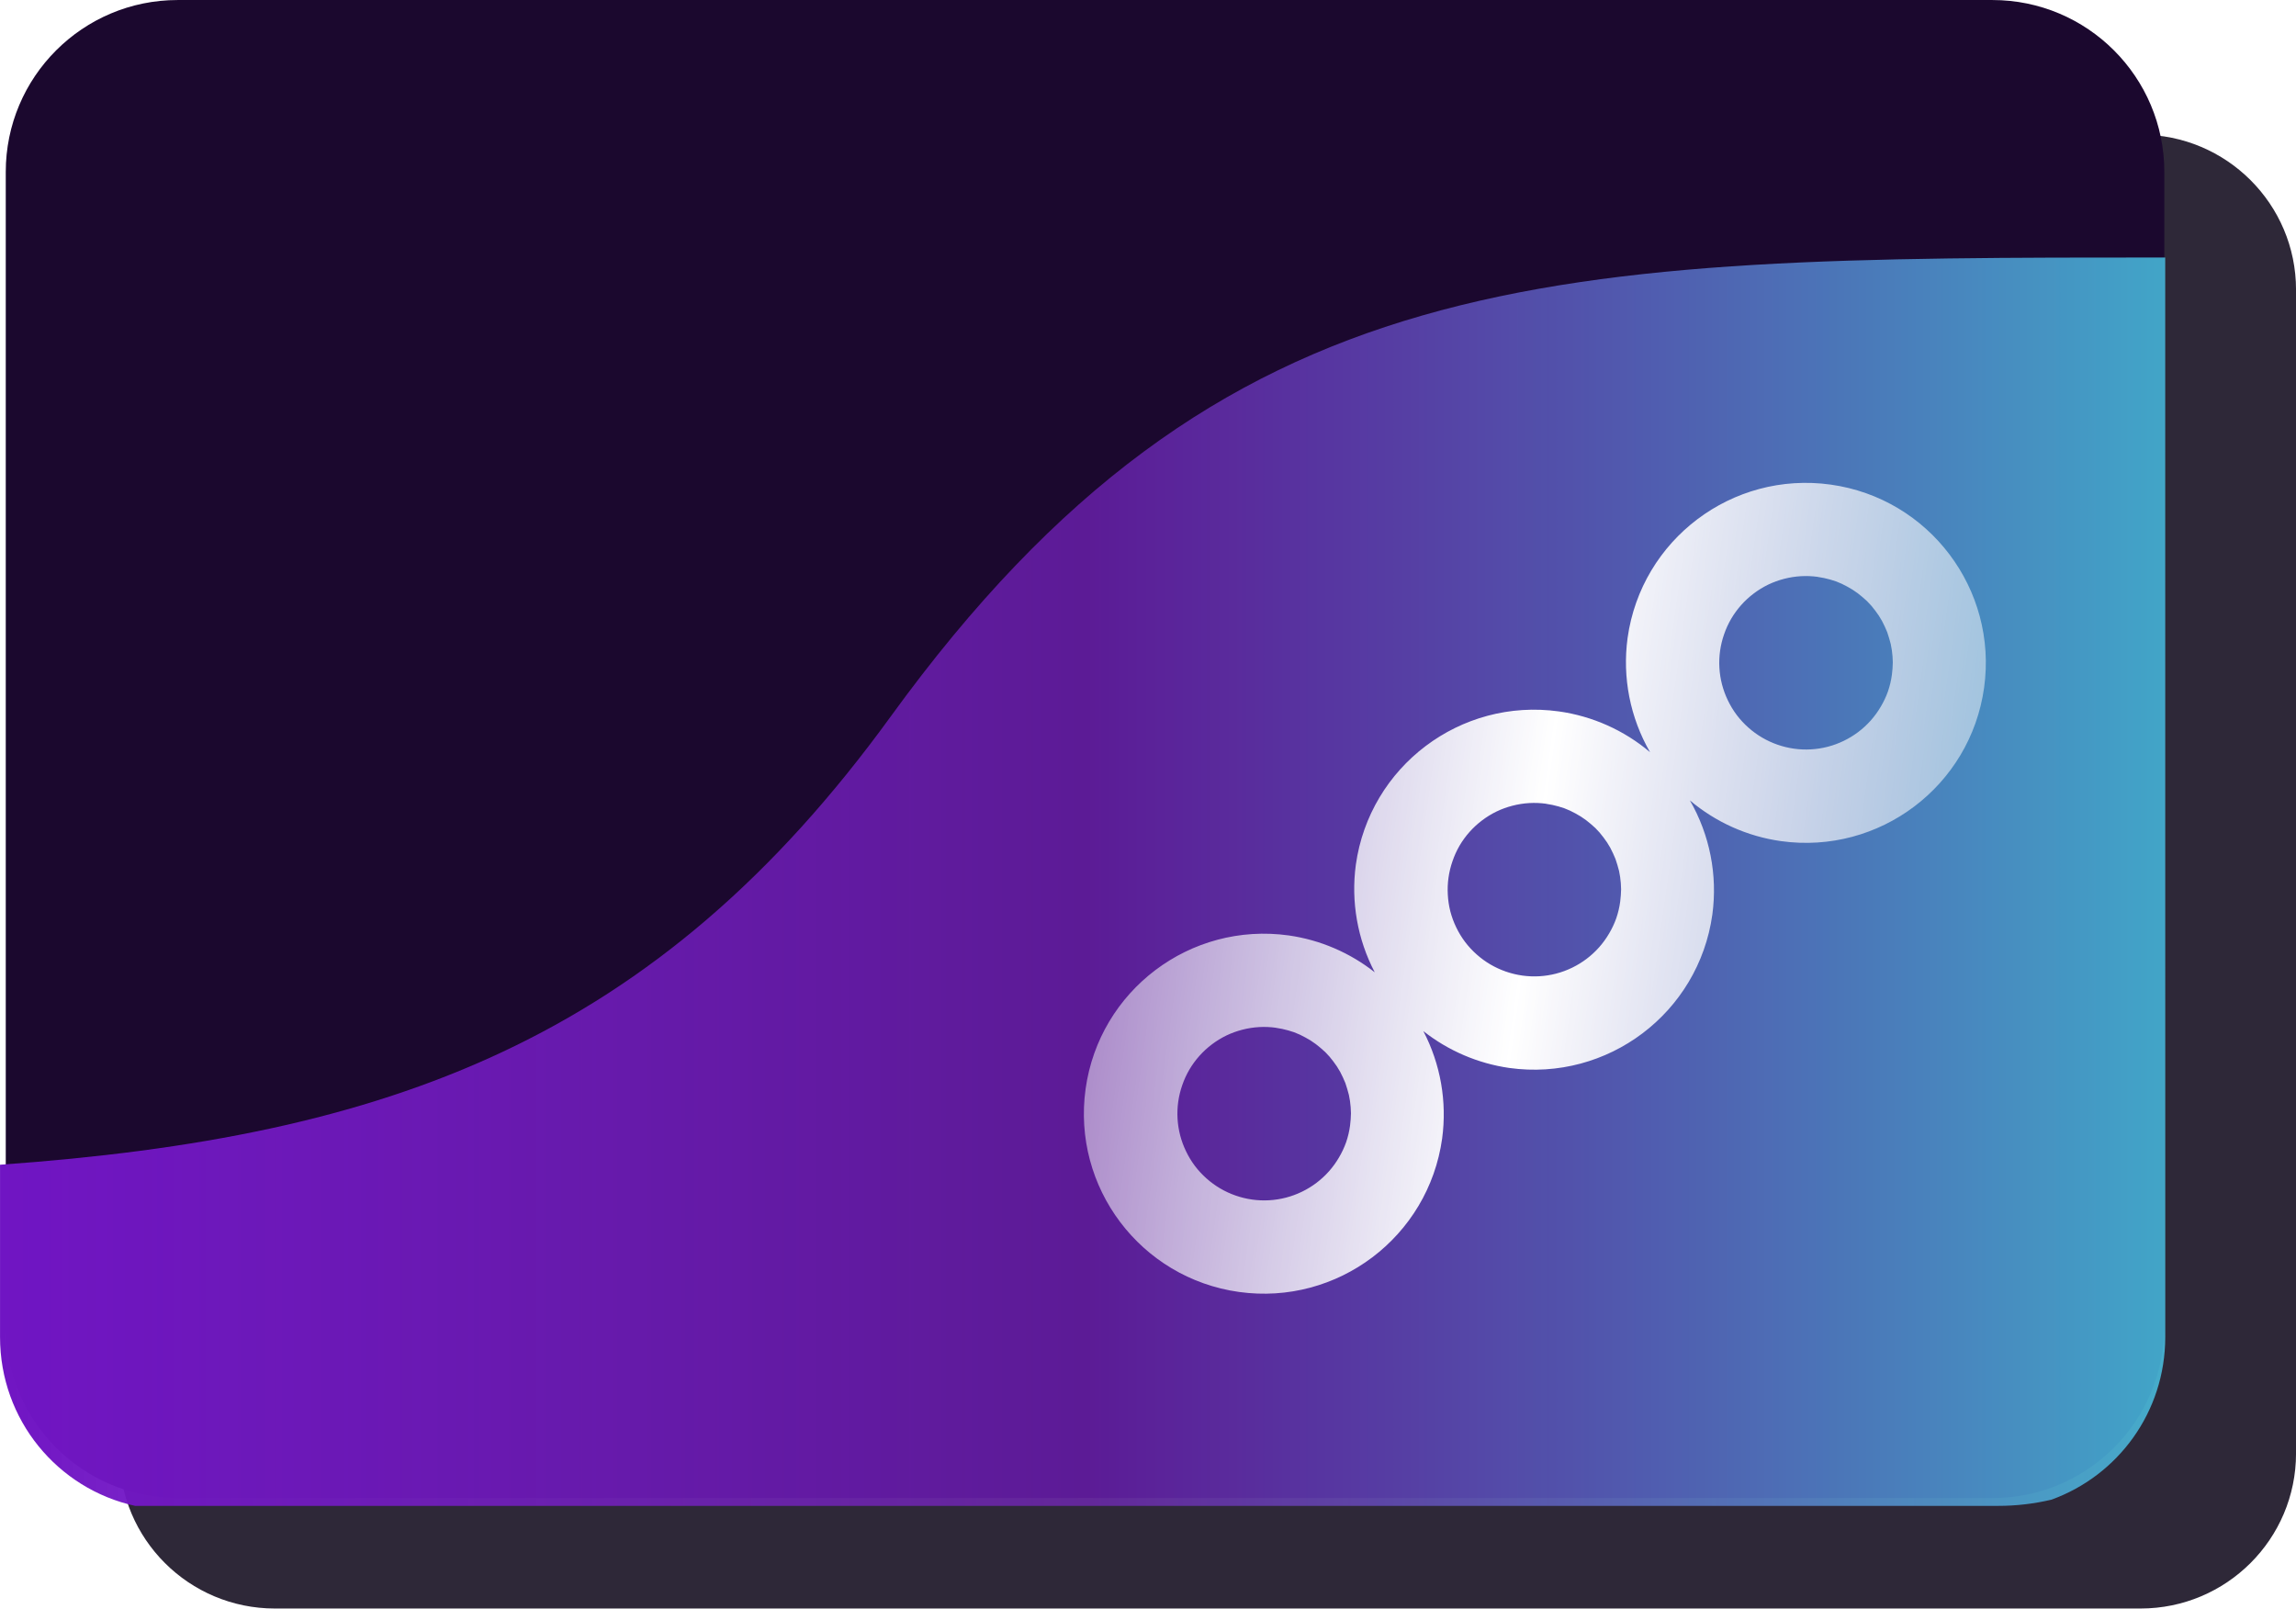
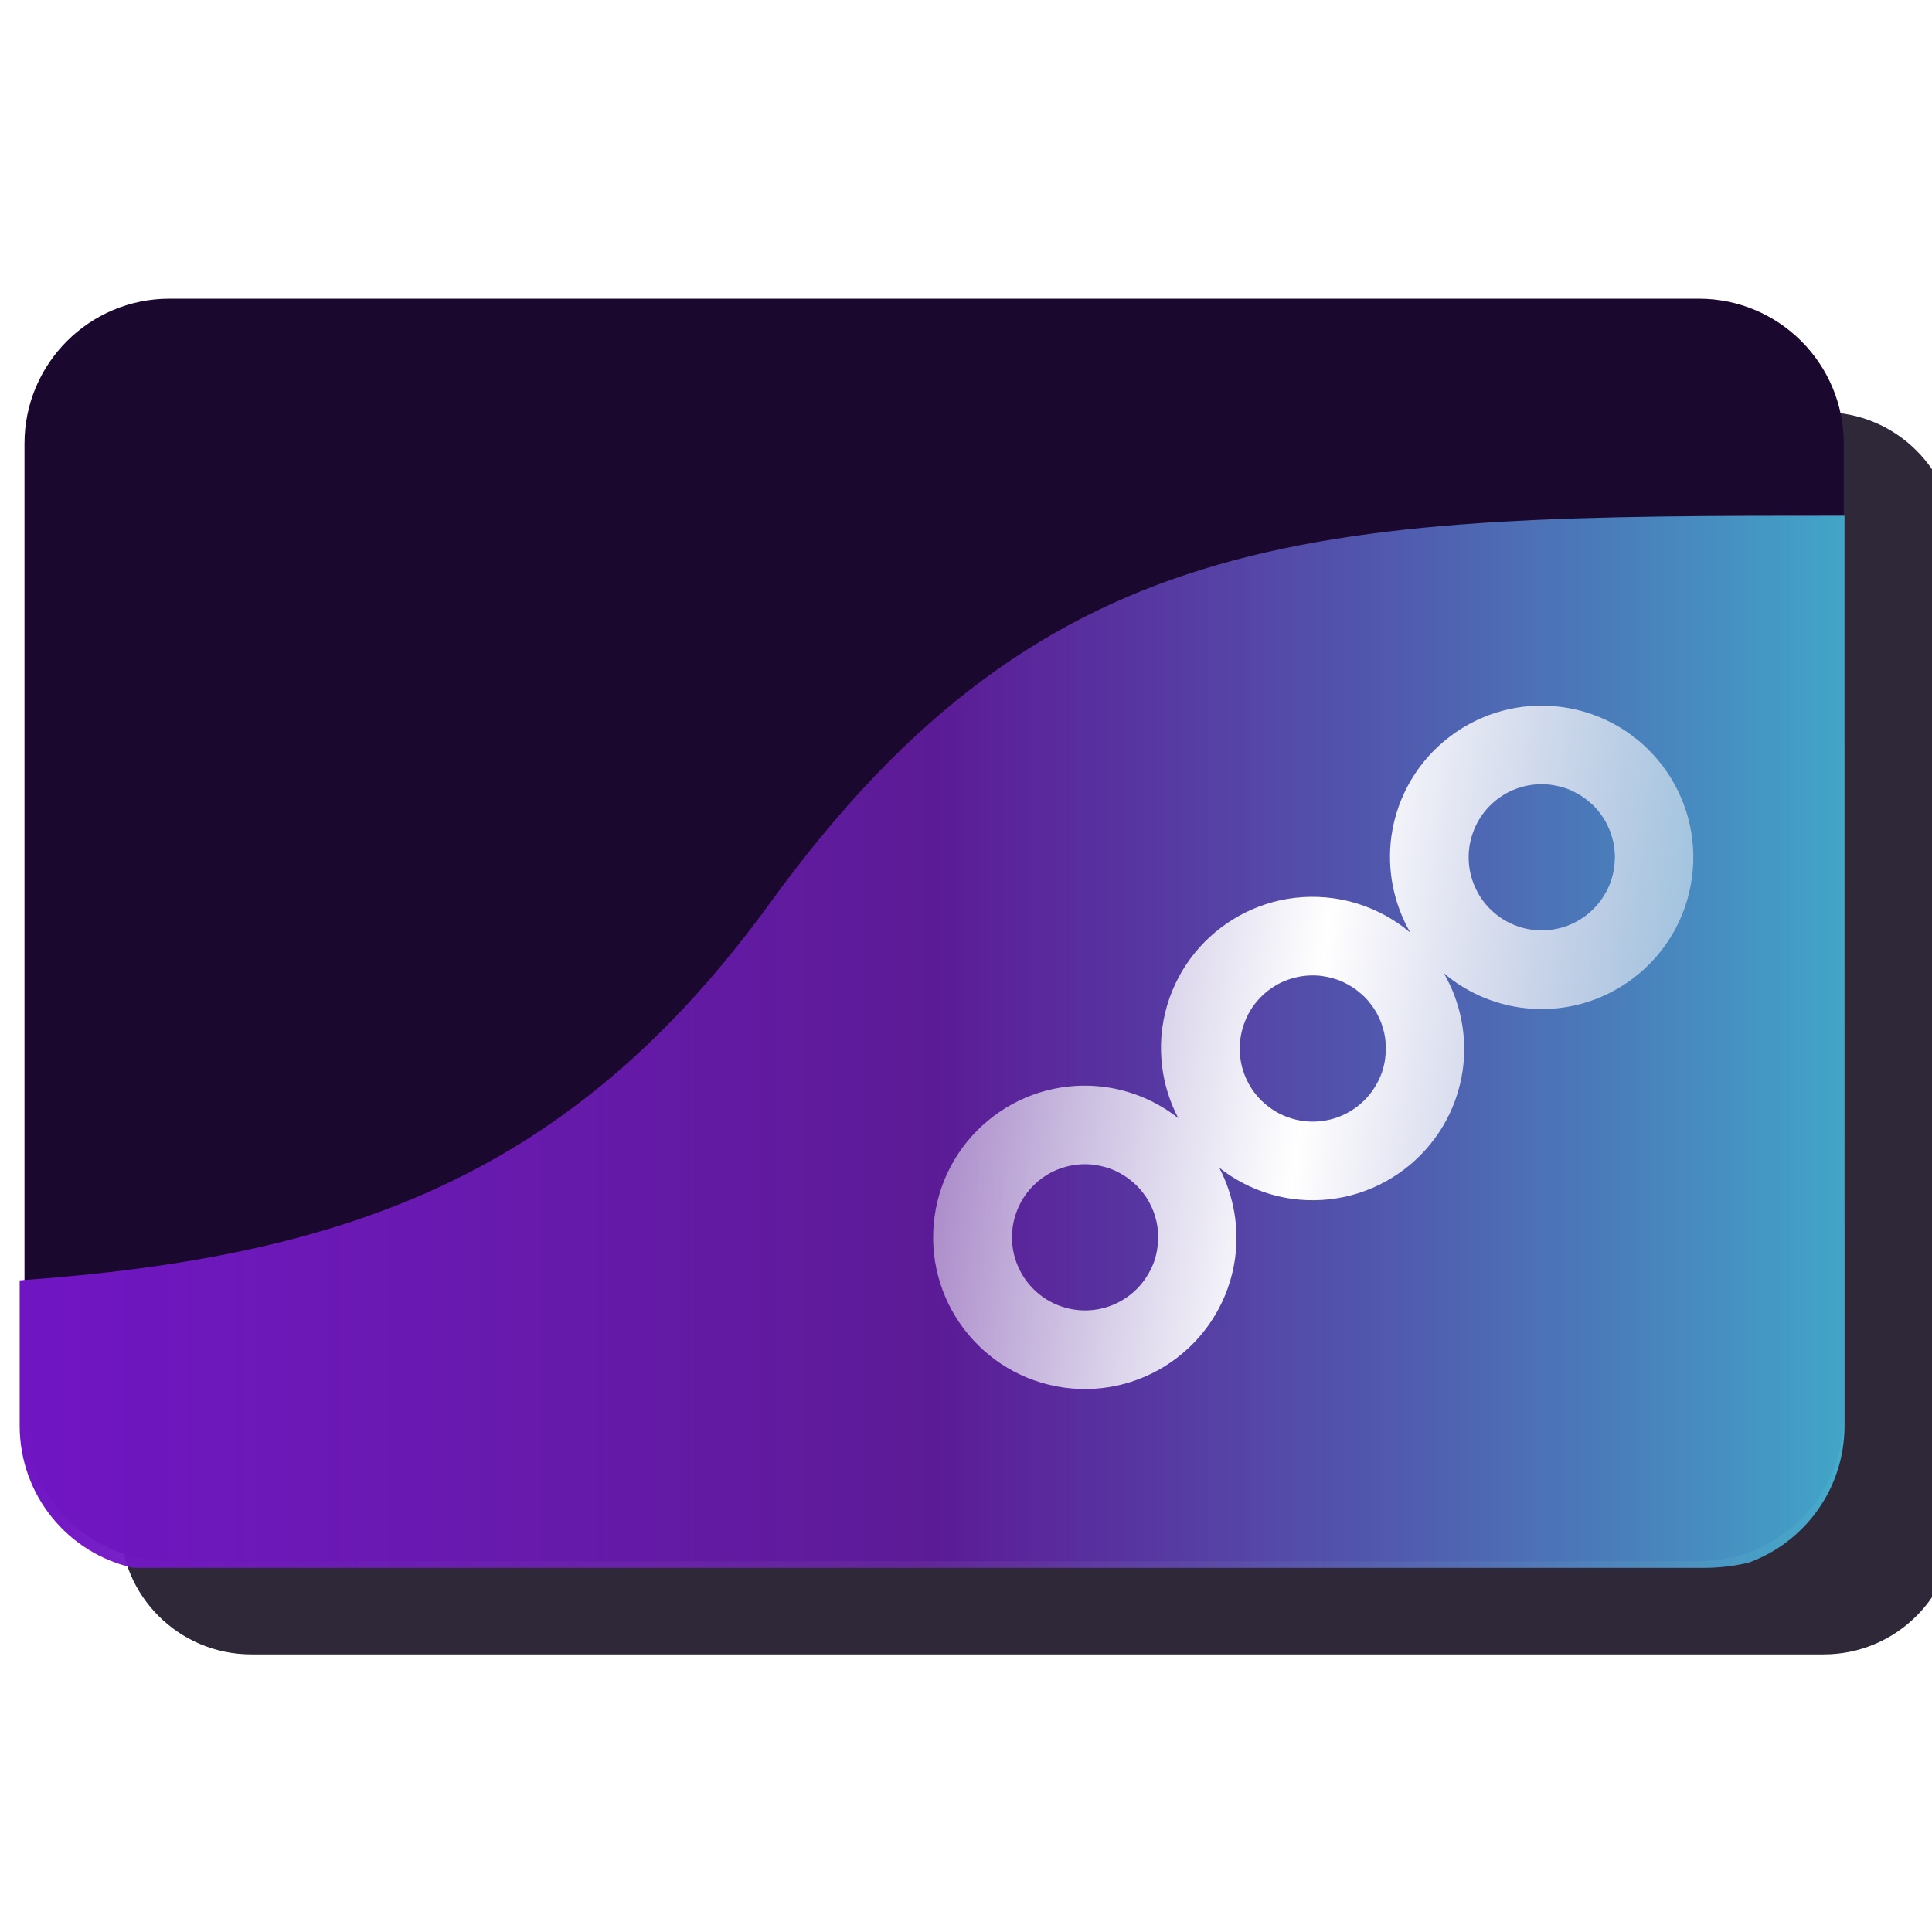
- <svg xmlns="http://www.w3.org/2000/svg" xmlns:xlink="http://www.w3.org/1999/xlink" height="28.069" viewBox="0 0 40.064 28.069" width="40.064" version="1.1" id="svg2633">
+ <svg xmlns="http://www.w3.org/2000/svg" xmlns:xlink="http://www.w3.org/1999/xlink" height="40" viewBox="0 0 40 40" width="40" version="1.1" id="svg2633">
  <defs id="defs2637">
    <linearGradient id="linearGradient20537">
      <stop style="stop-color:#ffffff;stop-opacity:0.5;" offset="0" id="stop20533" />
      <stop style="stop-color:#ffffff;stop-opacity:1;" offset="0.497" id="stop20541" />
      <stop style="stop-color:#ffffff;stop-opacity:0.498;" offset="1" id="stop20535" />
    </linearGradient>
    <linearGradient id="linearGradient20160">
      <stop style="stop-color:#7015c3;stop-opacity:1;" offset="0" id="stop20156" />
      <stop style="stop-color:#8326d5;stop-opacity:0.624;" offset="0.5" id="stop20164" />
      <stop style="stop-color:#4dd3f5;stop-opacity:0.774;" offset="1" id="stop20158" />
    </linearGradient>
    <linearGradient xlink:href="#linearGradient20160" id="linearGradient20162" x1="87.796" y1="29.441" x2="125.577" y2="29.441" gradientUnits="userSpaceOnUse" gradientTransform="translate(-30.31471,-3.510933)" />
    <linearGradient xlink:href="#linearGradient20537" id="linearGradient20539" x1="92.059" y1="52.183" x2="106.617" y2="52.183" gradientUnits="userSpaceOnUse" gradientTransform="rotate(7.943621,280.0298,-69.42904)" />
  </defs>
  <linearGradient id="a" gradientUnits="userSpaceOnUse" x1="8" x2="120" y1="116" y2="116" gradientTransform="matrix(0.3447063,0,0,0.3455919,86.49549,2.035129)">
    <stop offset="0" stop-color="#1a5fb4" id="stop2592" />
    <stop offset="0.033" stop-color="#3584e4" id="stop2594" />
    <stop offset="0.071" stop-color="#1a5fb4" id="stop2596" />
    <stop offset="0.929" stop-color="#1a5fb4" id="stop2598" />
    <stop offset="0.964" stop-color="#3584e4" id="stop2600" />
    <stop offset="1" stop-color="#1a5fb4" id="stop2602" />
  </linearGradient>
-   <g id="g20557" transform="translate(-57.48152,-10.54361)">
+   <g id="g424" transform="translate(-57.07487,-4.35968)">
    <path d="m 62.278,12.893 h 32.555 c 1.498,0 2.713,1.212 2.713,2.707 v 20.305 c 0,1.495 -1.215,2.707 -2.713,2.707 H 62.278 c -1.498,0 -2.713,-1.212 -2.713,-2.707 V 15.6 c 0,-1.495 1.215,-2.707 2.713,-2.707 z m 0,0" fill="url(#a)" id="path2617" style="fill:#2e2838;fill-opacity:1;stroke-width:0.339" />
    <rect style="fill:#1b082e;fill-opacity:1" id="rect2751" width="37.666" height="26.14" x="57.582" y="10.544" rx="3" ry="3" />
    <path id="rect2751-3" style="fill:url(#linearGradient20162);fill-opacity:1;stroke-width:1.005" d="m 95.263,15.037 c -10.7,-1.97e-4 -16.449,0.027 -22.238,8.008 -4.101,5.654 -8.764,7.34 -15.543,7.823 v 3.007 c 0,1.447 1.006,2.649 2.357,2.946 h 32.505 c 0.325,0 0.637,-0.038 0.933,-0.108 1.16,-0.419 1.987,-1.527 1.987,-2.838 z" />
    <path id="path20336" style="fill:url(#linearGradient20539);fill-opacity:1" d="m 89.427,19 a 3.141,3.141 0 0 0 -3.545,2.676 3.141,3.141 0 0 0 0.392,1.993 3.141,3.141 0 0 0 -1.589,-0.711 3.141,3.141 0 0 0 -3.545,2.676 3.141,3.141 0 0 0 0.33,1.876 3.141,3.141 0 0 0 -1.5,-0.643 3.141,3.141 0 0 0 -3.545,2.676 3.141,3.141 0 0 0 2.676,3.545 3.141,3.141 0 0 0 3.545,-2.676 3.141,3.141 0 0 0 -0.328,-1.876 3.141,3.141 0 0 0 1.498,0.643 3.141,3.141 0 0 0 3.545,-2.676 3.141,3.141 0 0 0 -0.392,-1.993 3.141,3.141 0 0 0 1.589,0.711 3.141,3.141 0 0 0 3.545,-2.676 3.141,3.141 0 0 0 -2.676,-3.545 z m -0.225,1.611 a 1.514,1.514 0 0 1 0.108,0.019 1.514,1.514 0 0 1 0.105,0.026 1.514,1.514 0 0 1 0.102,0.032 1.514,1.514 0 0 1 0.101,0.042 1.514,1.514 0 0 1 0.096,0.049 1.514,1.514 0 0 1 0.093,0.054 1.514,1.514 0 0 1 0.09,0.062 1.514,1.514 0 0 1 0.083,0.067 1.514,1.514 0 0 1 0.081,0.072 1.514,1.514 0 0 1 0.074,0.079 1.514,1.514 0 0 1 0.067,0.084 1.514,1.514 0 0 1 0.063,0.088 1.514,1.514 0 0 1 0.056,0.093 1.514,1.514 0 0 1 0.048,0.097 1.514,1.514 0 0 1 0.043,0.099 1.514,1.514 0 0 1 0.033,0.103 1.514,1.514 0 0 1 0.029,0.105 1.514,1.514 0 0 1 0.019,0.105 1.514,1.514 0 0 1 0.012,0.108 1.514,1.514 0 0 1 0.005,0.107 1.514,1.514 0 0 1 -0.005,0.108 1.514,1.514 0 0 1 -0.011,0.109 1.514,1.514 0 0 1 -0.068,0.288 1.514,1.514 0 0 1 -0.126,0.268 1.514,1.514 0 0 1 -0.174,0.24 1.514,1.514 0 0 1 -0.219,0.202 1.514,1.514 0 0 1 -0.252,0.154 1.514,1.514 0 0 1 -0.279,0.103 1.514,1.514 0 0 1 -0.292,0.046 1.514,1.514 0 0 1 -0.298,-0.012 1.514,1.514 0 0 1 -0.288,-0.07 1.514,1.514 0 0 1 -0.269,-0.124 1.514,1.514 0 0 1 -0.24,-0.175 1.514,1.514 0 0 1 -0.202,-0.218 1.514,1.514 0 0 1 -0.154,-0.254 1.514,1.514 0 0 1 -0.103,-0.279 1.514,1.514 0 0 1 -0.046,-0.292 1.514,1.514 0 0 1 0.012,-0.296 1.514,1.514 0 0 1 0.07,-0.288 1.514,1.514 0 0 1 0.124,-0.271 1.514,1.514 0 0 1 0.175,-0.24 1.514,1.514 0 0 1 0.217,-0.2 1.514,1.514 0 0 1 0.254,-0.156 1.514,1.514 0 0 1 0.278,-0.101 1.514,1.514 0 0 1 0.292,-0.046 1.514,1.514 0 0 1 0.296,0.012 z m -4.741,3.959 a 1.514,1.514 0 0 1 0.108,0.019 1.514,1.514 0 0 1 0.105,0.026 1.514,1.514 0 0 1 0.102,0.032 1.514,1.514 0 0 1 0.101,0.042 1.514,1.514 0 0 1 0.096,0.049 1.514,1.514 0 0 1 0.093,0.054 1.514,1.514 0 0 1 0.09,0.062 1.514,1.514 0 0 1 0.083,0.067 1.514,1.514 0 0 1 0.081,0.072 1.514,1.514 0 0 1 0.074,0.079 1.514,1.514 0 0 1 0.067,0.084 1.514,1.514 0 0 1 0.063,0.088 1.514,1.514 0 0 1 0.056,0.093 1.514,1.514 0 0 1 0.048,0.097 1.514,1.514 0 0 1 0.043,0.099 1.514,1.514 0 0 1 0.033,0.103 1.514,1.514 0 0 1 0.029,0.105 1.514,1.514 0 0 1 0.019,0.105 1.514,1.514 0 0 1 0.012,0.108 1.514,1.514 0 0 1 0.005,0.107 1.514,1.514 0 0 1 -0.005,0.108 1.514,1.514 0 0 1 -0.011,0.109 1.514,1.514 0 0 1 -0.068,0.288 1.514,1.514 0 0 1 -0.126,0.268 1.514,1.514 0 0 1 -0.174,0.24 1.514,1.514 0 0 1 -0.219,0.202 1.514,1.514 0 0 1 -0.252,0.154 1.514,1.514 0 0 1 -0.279,0.103 1.514,1.514 0 0 1 -0.292,0.046 1.514,1.514 0 0 1 -0.298,-0.012 1.514,1.514 0 0 1 -0.288,-0.07 1.514,1.514 0 0 1 -0.269,-0.124 1.514,1.514 0 0 1 -0.24,-0.175 1.514,1.514 0 0 1 -0.202,-0.218 1.514,1.514 0 0 1 -0.154,-0.254 1.514,1.514 0 0 1 -0.103,-0.279 1.514,1.514 0 0 1 -0.044,-0.292 1.514,1.514 0 0 1 0.012,-0.296 1.514,1.514 0 0 1 0.07,-0.288 1.514,1.514 0 0 1 0.123,-0.271 1.514,1.514 0 0 1 0.175,-0.24 1.514,1.514 0 0 1 0.217,-0.2 1.514,1.514 0 0 1 0.254,-0.156 1.514,1.514 0 0 1 0.278,-0.101 1.514,1.514 0 0 1 0.292,-0.046 1.514,1.514 0 0 1 0.296,0.012 z m -4.714,3.909 a 1.514,1.514 0 0 1 0.108,0.019 1.514,1.514 0 0 1 0.105,0.026 1.514,1.514 0 0 1 0.102,0.032 1.514,1.514 0 0 1 0.101,0.042 1.514,1.514 0 0 1 0.096,0.049 1.514,1.514 0 0 1 0.093,0.054 1.514,1.514 0 0 1 0.09,0.062 1.514,1.514 0 0 1 0.083,0.067 1.514,1.514 0 0 1 0.081,0.072 1.514,1.514 0 0 1 0.074,0.079 1.514,1.514 0 0 1 0.067,0.084 1.514,1.514 0 0 1 0.063,0.088 1.514,1.514 0 0 1 0.056,0.093 1.514,1.514 0 0 1 0.048,0.097 1.514,1.514 0 0 1 0.043,0.099 1.514,1.514 0 0 1 0.033,0.103 1.514,1.514 0 0 1 0.029,0.105 1.514,1.514 0 0 1 0.019,0.105 1.514,1.514 0 0 1 0.012,0.108 1.514,1.514 0 0 1 0.005,0.107 1.514,1.514 0 0 1 -0.005,0.108 1.514,1.514 0 0 1 -0.011,0.109 1.514,1.514 0 0 1 -0.068,0.288 1.514,1.514 0 0 1 -0.126,0.268 1.514,1.514 0 0 1 -0.174,0.24 1.514,1.514 0 0 1 -0.219,0.202 1.514,1.514 0 0 1 -0.252,0.154 1.514,1.514 0 0 1 -0.279,0.103 1.514,1.514 0 0 1 -0.292,0.046 1.514,1.514 0 0 1 -0.298,-0.012 1.514,1.514 0 0 1 -0.288,-0.07 1.514,1.514 0 0 1 -0.269,-0.124 1.514,1.514 0 0 1 -0.24,-0.175 1.514,1.514 0 0 1 -0.202,-0.218 1.514,1.514 0 0 1 -0.154,-0.254 1.514,1.514 0 0 1 -0.103,-0.279 1.514,1.514 0 0 1 -0.046,-0.292 1.514,1.514 0 0 1 0.012,-0.296 1.514,1.514 0 0 1 0.07,-0.288 1.514,1.514 0 0 1 0.124,-0.271 1.514,1.514 0 0 1 0.175,-0.24 1.514,1.514 0 0 1 0.217,-0.2 1.514,1.514 0 0 1 0.254,-0.156 1.514,1.514 0 0 1 0.278,-0.101 1.514,1.514 0 0 1 0.292,-0.046 1.514,1.514 0 0 1 0.296,0.012 z" />
  </g>
</svg>
